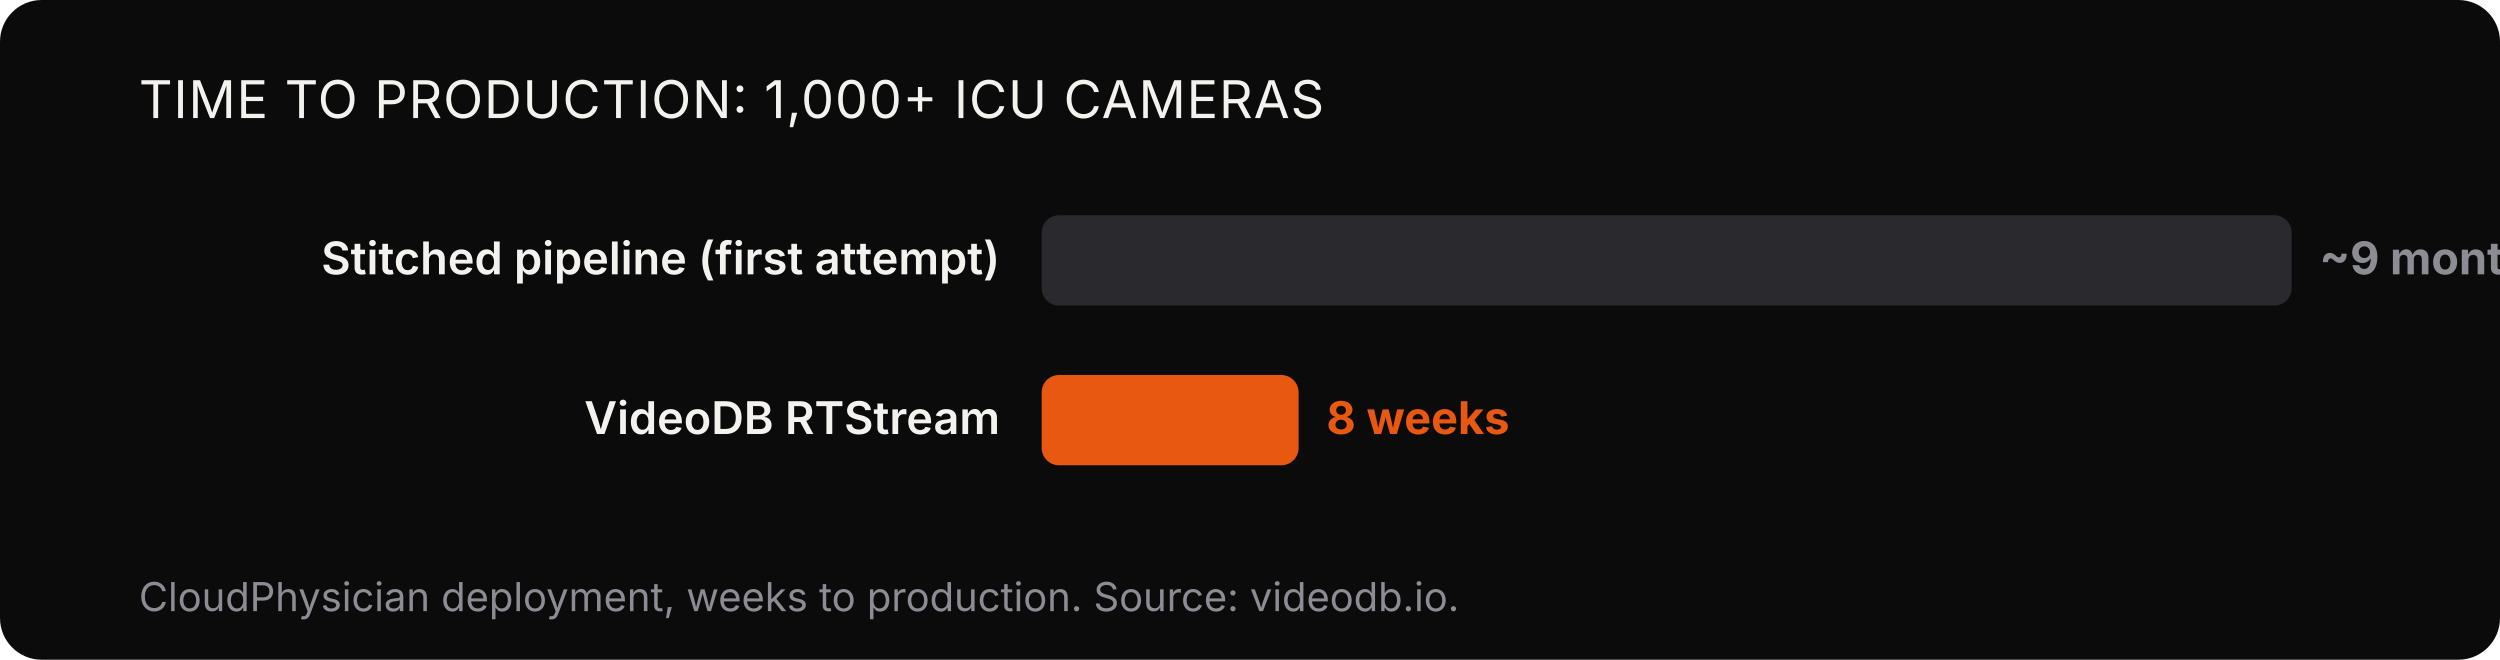
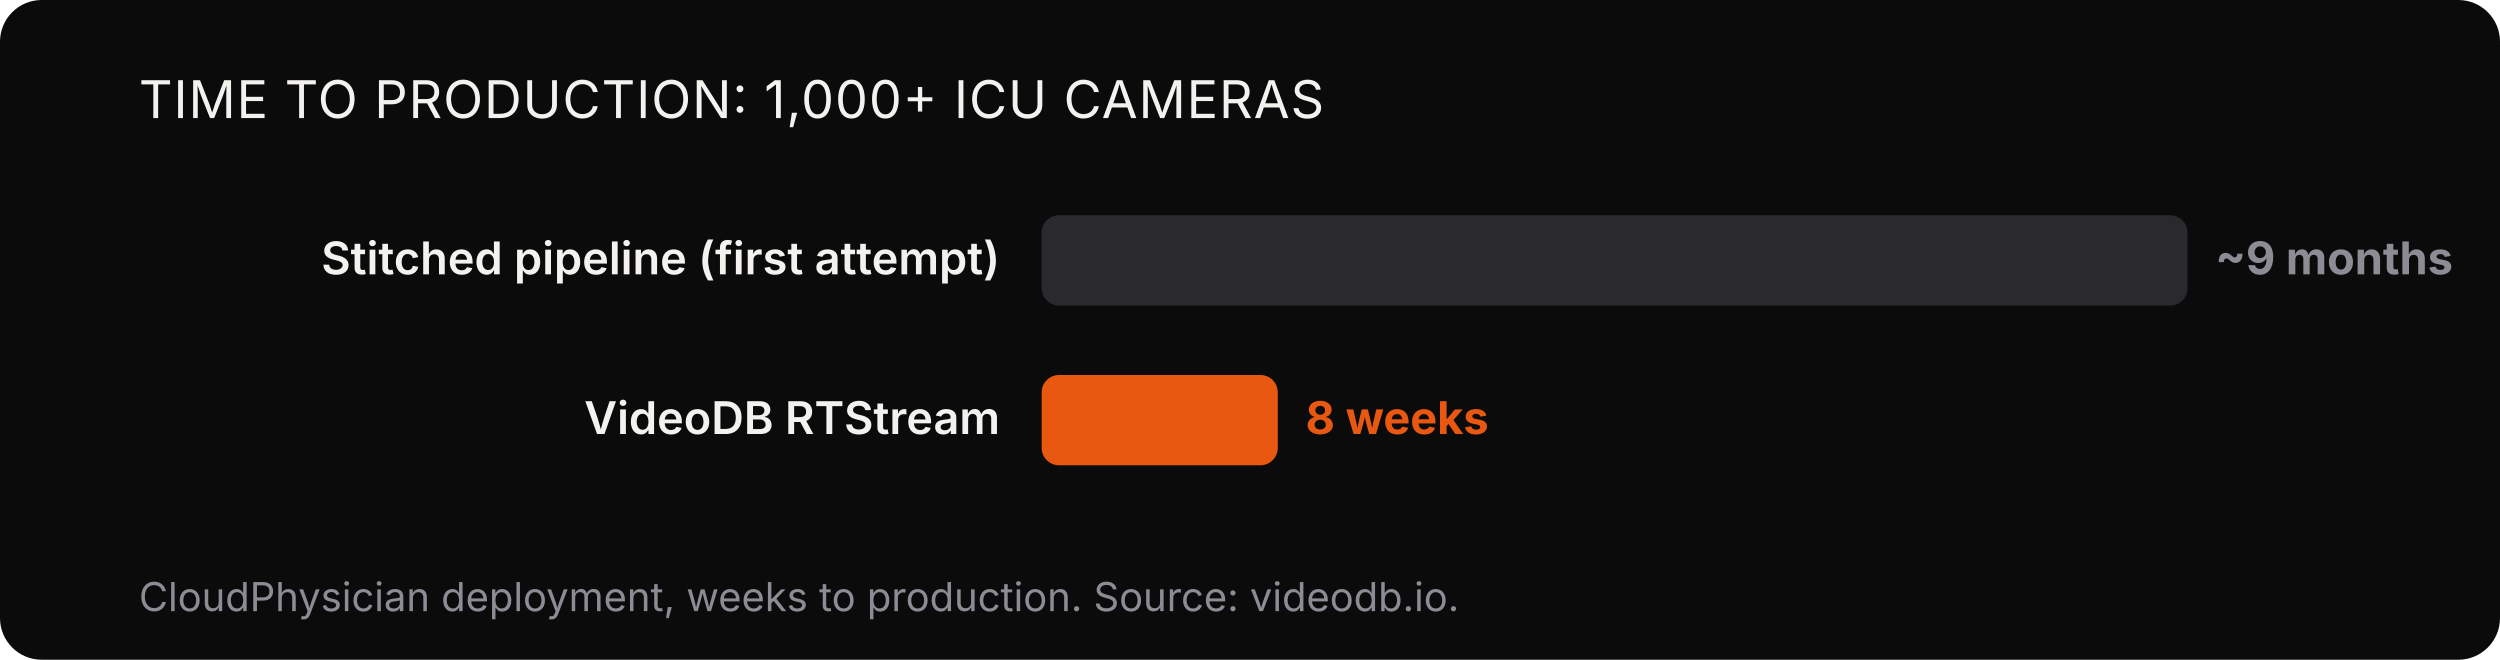
<svg xmlns="http://www.w3.org/2000/svg" viewBox="0 0 720 190" width="720" height="190" font-family="'Inter',system-ui,sans-serif">
  <rect width="720" height="190" rx="12" fill="#0B0B0C" />
  <text x="40" y="34" font-size="15" font-family="'Archivo Black','Inter',sans-serif" fill="#F4F2EE" letter-spacing=".02em">TIME TO PRODUCTION: 1,000+ ICU CAMERAS</text>
  <text x="288" y="79" font-size="13" font-weight="600" fill="#F4F2EE" text-anchor="end">Stitched pipeline (first attempt)</text>
-   <rect x="300" y="62" width="360" height="26" rx="5" fill="#2A2A2E" />
-   <text x="668" y="79" font-size="13" font-weight="700" fill="#8C8C94" style="font-variant-numeric:tabular-nums">~9 months</text>
+   <rect x="300" y="62" width="330" height="26" rx="5" fill="#2A2A2E" />
+   <text x="638" y="79" font-size="13" font-weight="700" fill="#8C8C94" style="font-variant-numeric:tabular-nums">~9 months</text>
  <text x="288" y="125" font-size="13" font-weight="600" fill="#F4F2EE" text-anchor="end">VideoDB RTStream</text>
-   <rect x="300" y="108" width="74" height="26" rx="5" fill="#E85810" />
-   <text x="382" y="125" font-size="13" font-weight="700" fill="#E85810" style="font-variant-numeric:tabular-nums">8 weeks</text>
+   <rect x="300" y="108" width="68" height="26" rx="5" fill="#E85810" />
+   <text x="376" y="125" font-size="13" font-weight="700" fill="#E85810" style="font-variant-numeric:tabular-nums">8 weeks</text>
  <text x="40" y="176" font-size="11.5" fill="#8C8C94">CloudPhysician deployment, weeks to production. Source: videodb.io.</text>
</svg>
